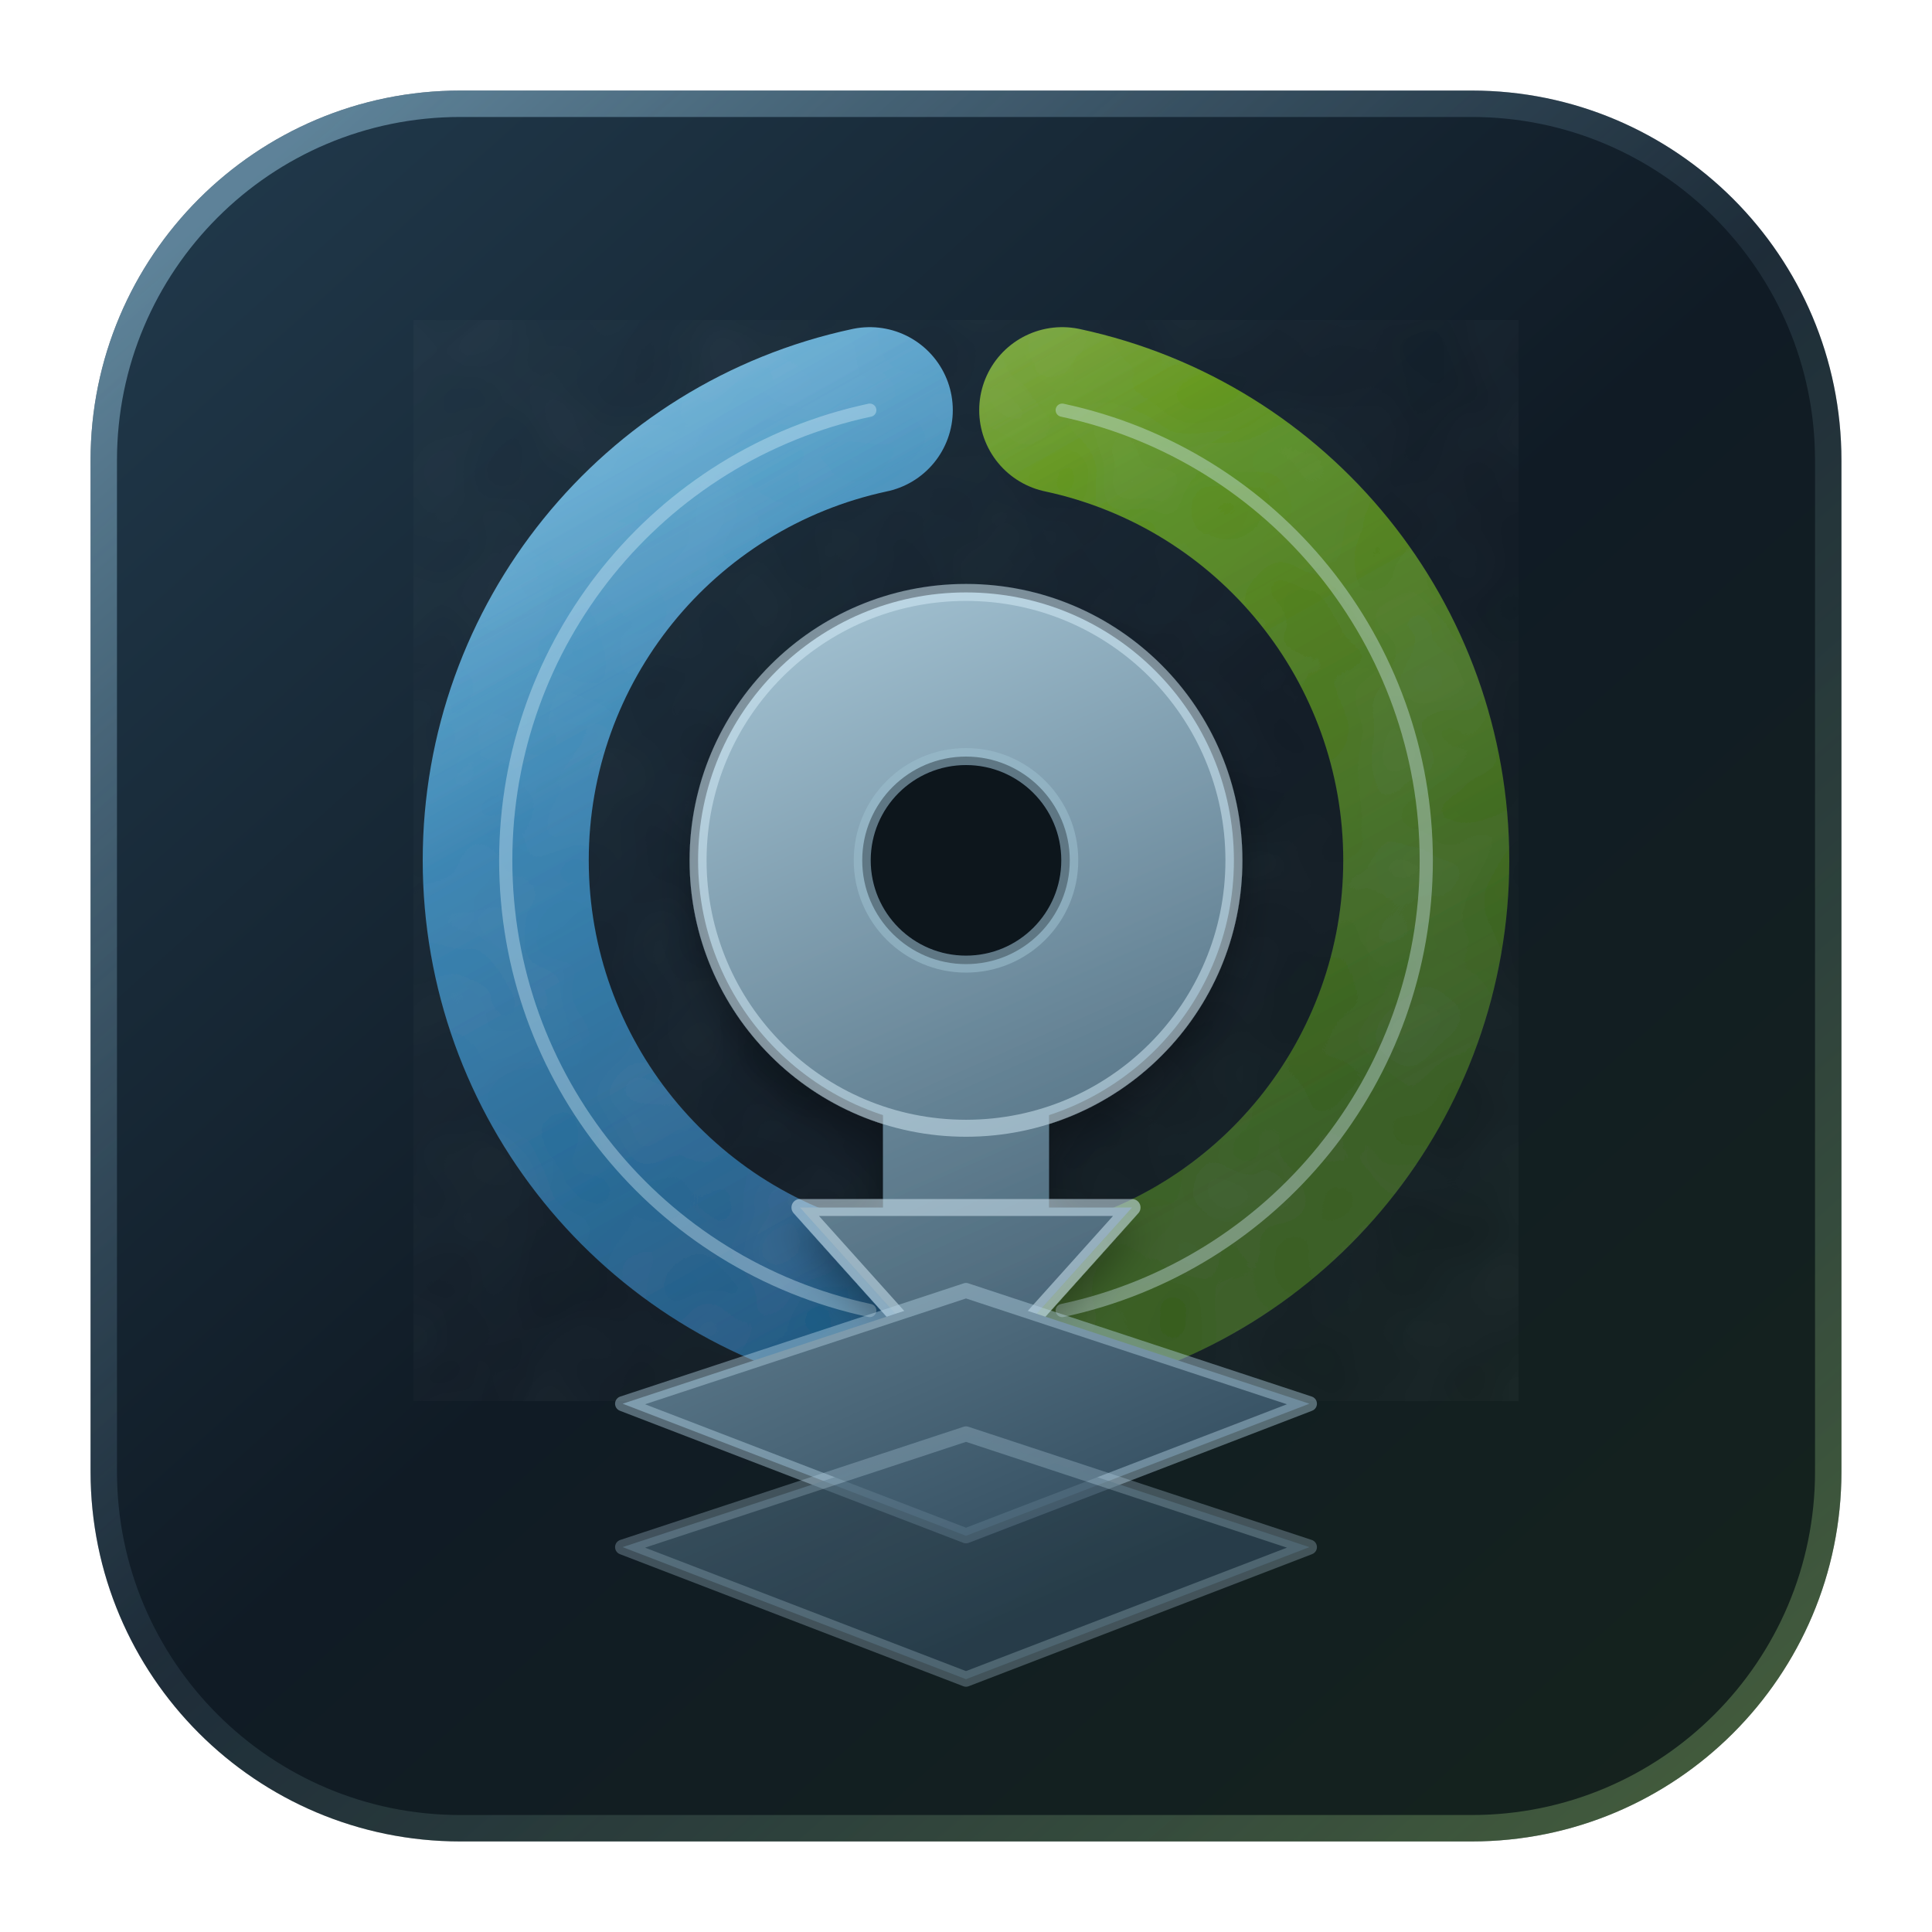
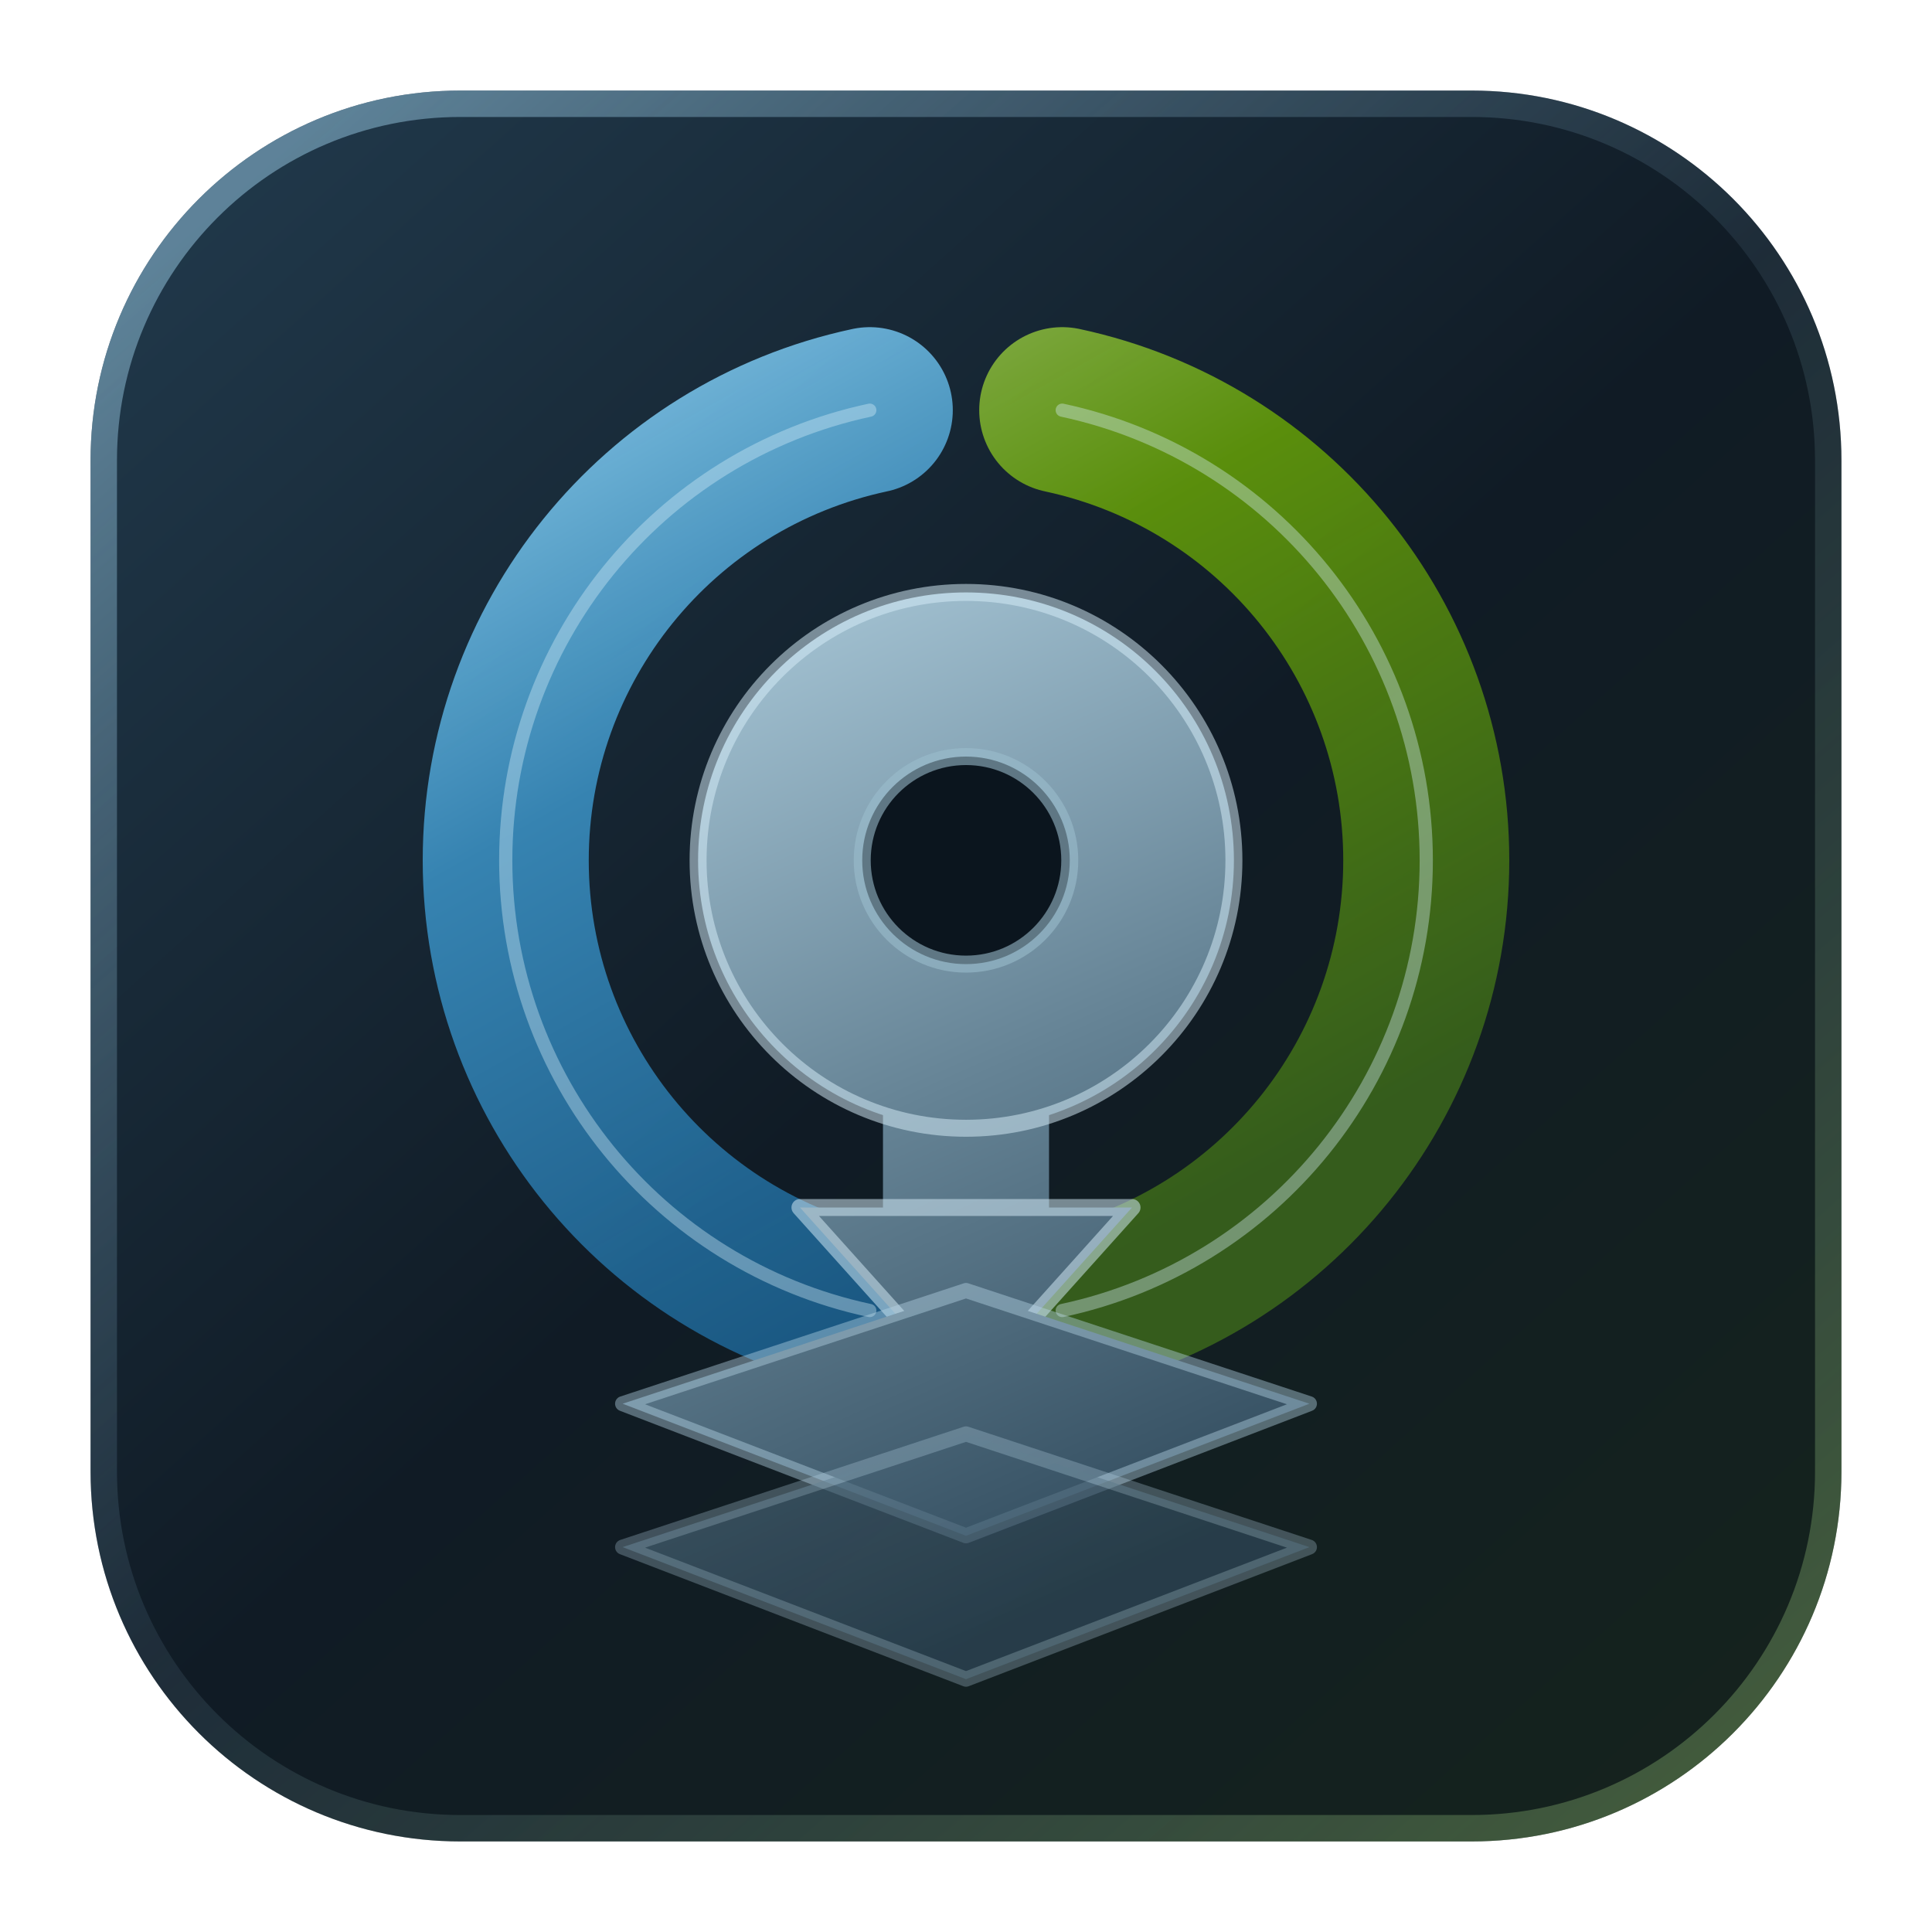
<svg xmlns="http://www.w3.org/2000/svg" viewBox="0 0 1024 1024" role="img" aria-labelledby="title description">
  <defs>
    <linearGradient id="tile" x1="120" y1="80" x2="910" y2="960" gradientUnits="userSpaceOnUse">
      <stop offset="0" stop-color="#20384a" />
      <stop offset="0.5" stop-color="#101b25" />
      <stop offset="1" stop-color="#15231d" />
    </linearGradient>
    <linearGradient id="tile-rim" x1="150" y1="80" x2="900" y2="940" gradientUnits="userSpaceOnUse">
      <stop stop-color="#8bb9d2" stop-opacity="0.58" />
      <stop offset="0.48" stop-color="#547286" stop-opacity="0.2" />
      <stop offset="1" stop-color="#80a867" stop-opacity="0.42" />
    </linearGradient>
    <linearGradient id="blue-glass" x1="250" y1="210" x2="525" y2="700" gradientUnits="userSpaceOnUse">
      <stop stop-color="#8dd4f7" stop-opacity="0.88" />
      <stop offset="0.38" stop-color="#3f9ed5" stop-opacity="0.78" />
      <stop offset="1" stop-color="#1a6ca5" stop-opacity="0.7" />
    </linearGradient>
    <linearGradient id="green-glass" x1="774" y1="210" x2="499" y2="700" gradientUnits="userSpaceOnUse">
      <stop stop-color="#b2d77a" stop-opacity="0.86" />
      <stop offset="0.4" stop-color="#76b900" stop-opacity="0.72" />
      <stop offset="1" stop-color="#477d18" stop-opacity="0.66" />
    </linearGradient>
    <linearGradient id="neutral-glass" x1="400" y1="300" x2="630" y2="820" gradientUnits="userSpaceOnUse">
      <stop stop-color="#a9c8d8" />
      <stop offset="0.52" stop-color="#658395" />
      <stop offset="1" stop-color="#304a5c" />
    </linearGradient>
-     <filter id="soft-depth" x="-20%" y="-20%" width="140%" height="150%">
-       <feGaussianBlur in="SourceAlpha" stdDeviation="10" result="blur" />
-       <feOffset dy="12" result="offset" />
-       <feColorMatrix in="offset" type="matrix" values="0 0 0 0 0 0 0 0 0 0 0 0 0 0 0 0 0 0 .32 0" result="shadow" />
-       <feMerge>
-         <feMergeNode in="shadow" />
-         <feMergeNode in="SourceGraphic" />
-       </feMerge>
-     </filter>
-     <filter id="frost" x="-10%" y="-10%" width="120%" height="120%">
-       <feTurbulence type="fractalNoise" baseFrequency="0.018" numOctaves="2" seed="17" result="noise" />
-       <feColorMatrix in="noise" type="saturate" values="0" result="mono" />
-       <feComponentTransfer in="mono" result="faint-noise">
-         <feFuncA type="linear" slope="0.055" />
-       </feComponentTransfer>
-       <feBlend in="SourceGraphic" in2="faint-noise" mode="screen" />
-     </filter>
    <path id="half-ring" d="M 461 217.4 A 244 244 0 0 0 461 694.6" />
  </defs>
  <rect x="48" y="48" width="928" height="928" rx="196" fill="url(#tile)" />
  <rect x="55" y="55" width="914" height="914" rx="189" fill="none" stroke="url(#tile-rim)" stroke-width="14" />
-   <g fill="none" stroke-width="88" stroke-linecap="round" filter="url(#frost)">
+   <g fill="none" stroke-width="88" stroke-linecap="round">
    <use href="#half-ring" stroke="url(#blue-glass)" />
    <use href="#half-ring" transform="translate(1024 0) scale(-1 1)" stroke="url(#green-glass)" />
  </g>
  <g fill="none" stroke="#d7effb" stroke-opacity="0.38" stroke-width="7" stroke-linecap="round">
    <use href="#half-ring" />
    <use href="#half-ring" transform="translate(1024 0) scale(-1 1)" />
  </g>
-   <g filter="url(#soft-depth)">
+   <g>
    <path d="M 512 580 V 672" fill="none" stroke="url(#neutral-glass)" stroke-width="88" stroke-linecap="round" />
    <path d="M 424 640 L 512 738 L 600 640 Z" fill="url(#neutral-glass)" stroke="#d5edf8" stroke-opacity="0.52" stroke-width="9" stroke-linejoin="round" />
    <circle cx="512" cy="456" r="142" fill="url(#neutral-glass)" stroke="#d5edf8" stroke-opacity="0.52" stroke-width="9" />
    <circle cx="512" cy="456" r="55" fill="#0b151e" stroke="#9bbdce" stroke-opacity="0.58" stroke-width="9" />
  </g>
  <g fill="url(#neutral-glass)" stroke="#b7d6e7" stroke-opacity="0.42" stroke-width="8" stroke-linejoin="round">
    <path d="M 330 744 L 512 684 L 694 744 L 512 814 Z" />
    <path d="M 330 820 L 512 760 L 694 820 L 512 890 Z" opacity="0.68" />
  </g>
</svg>
